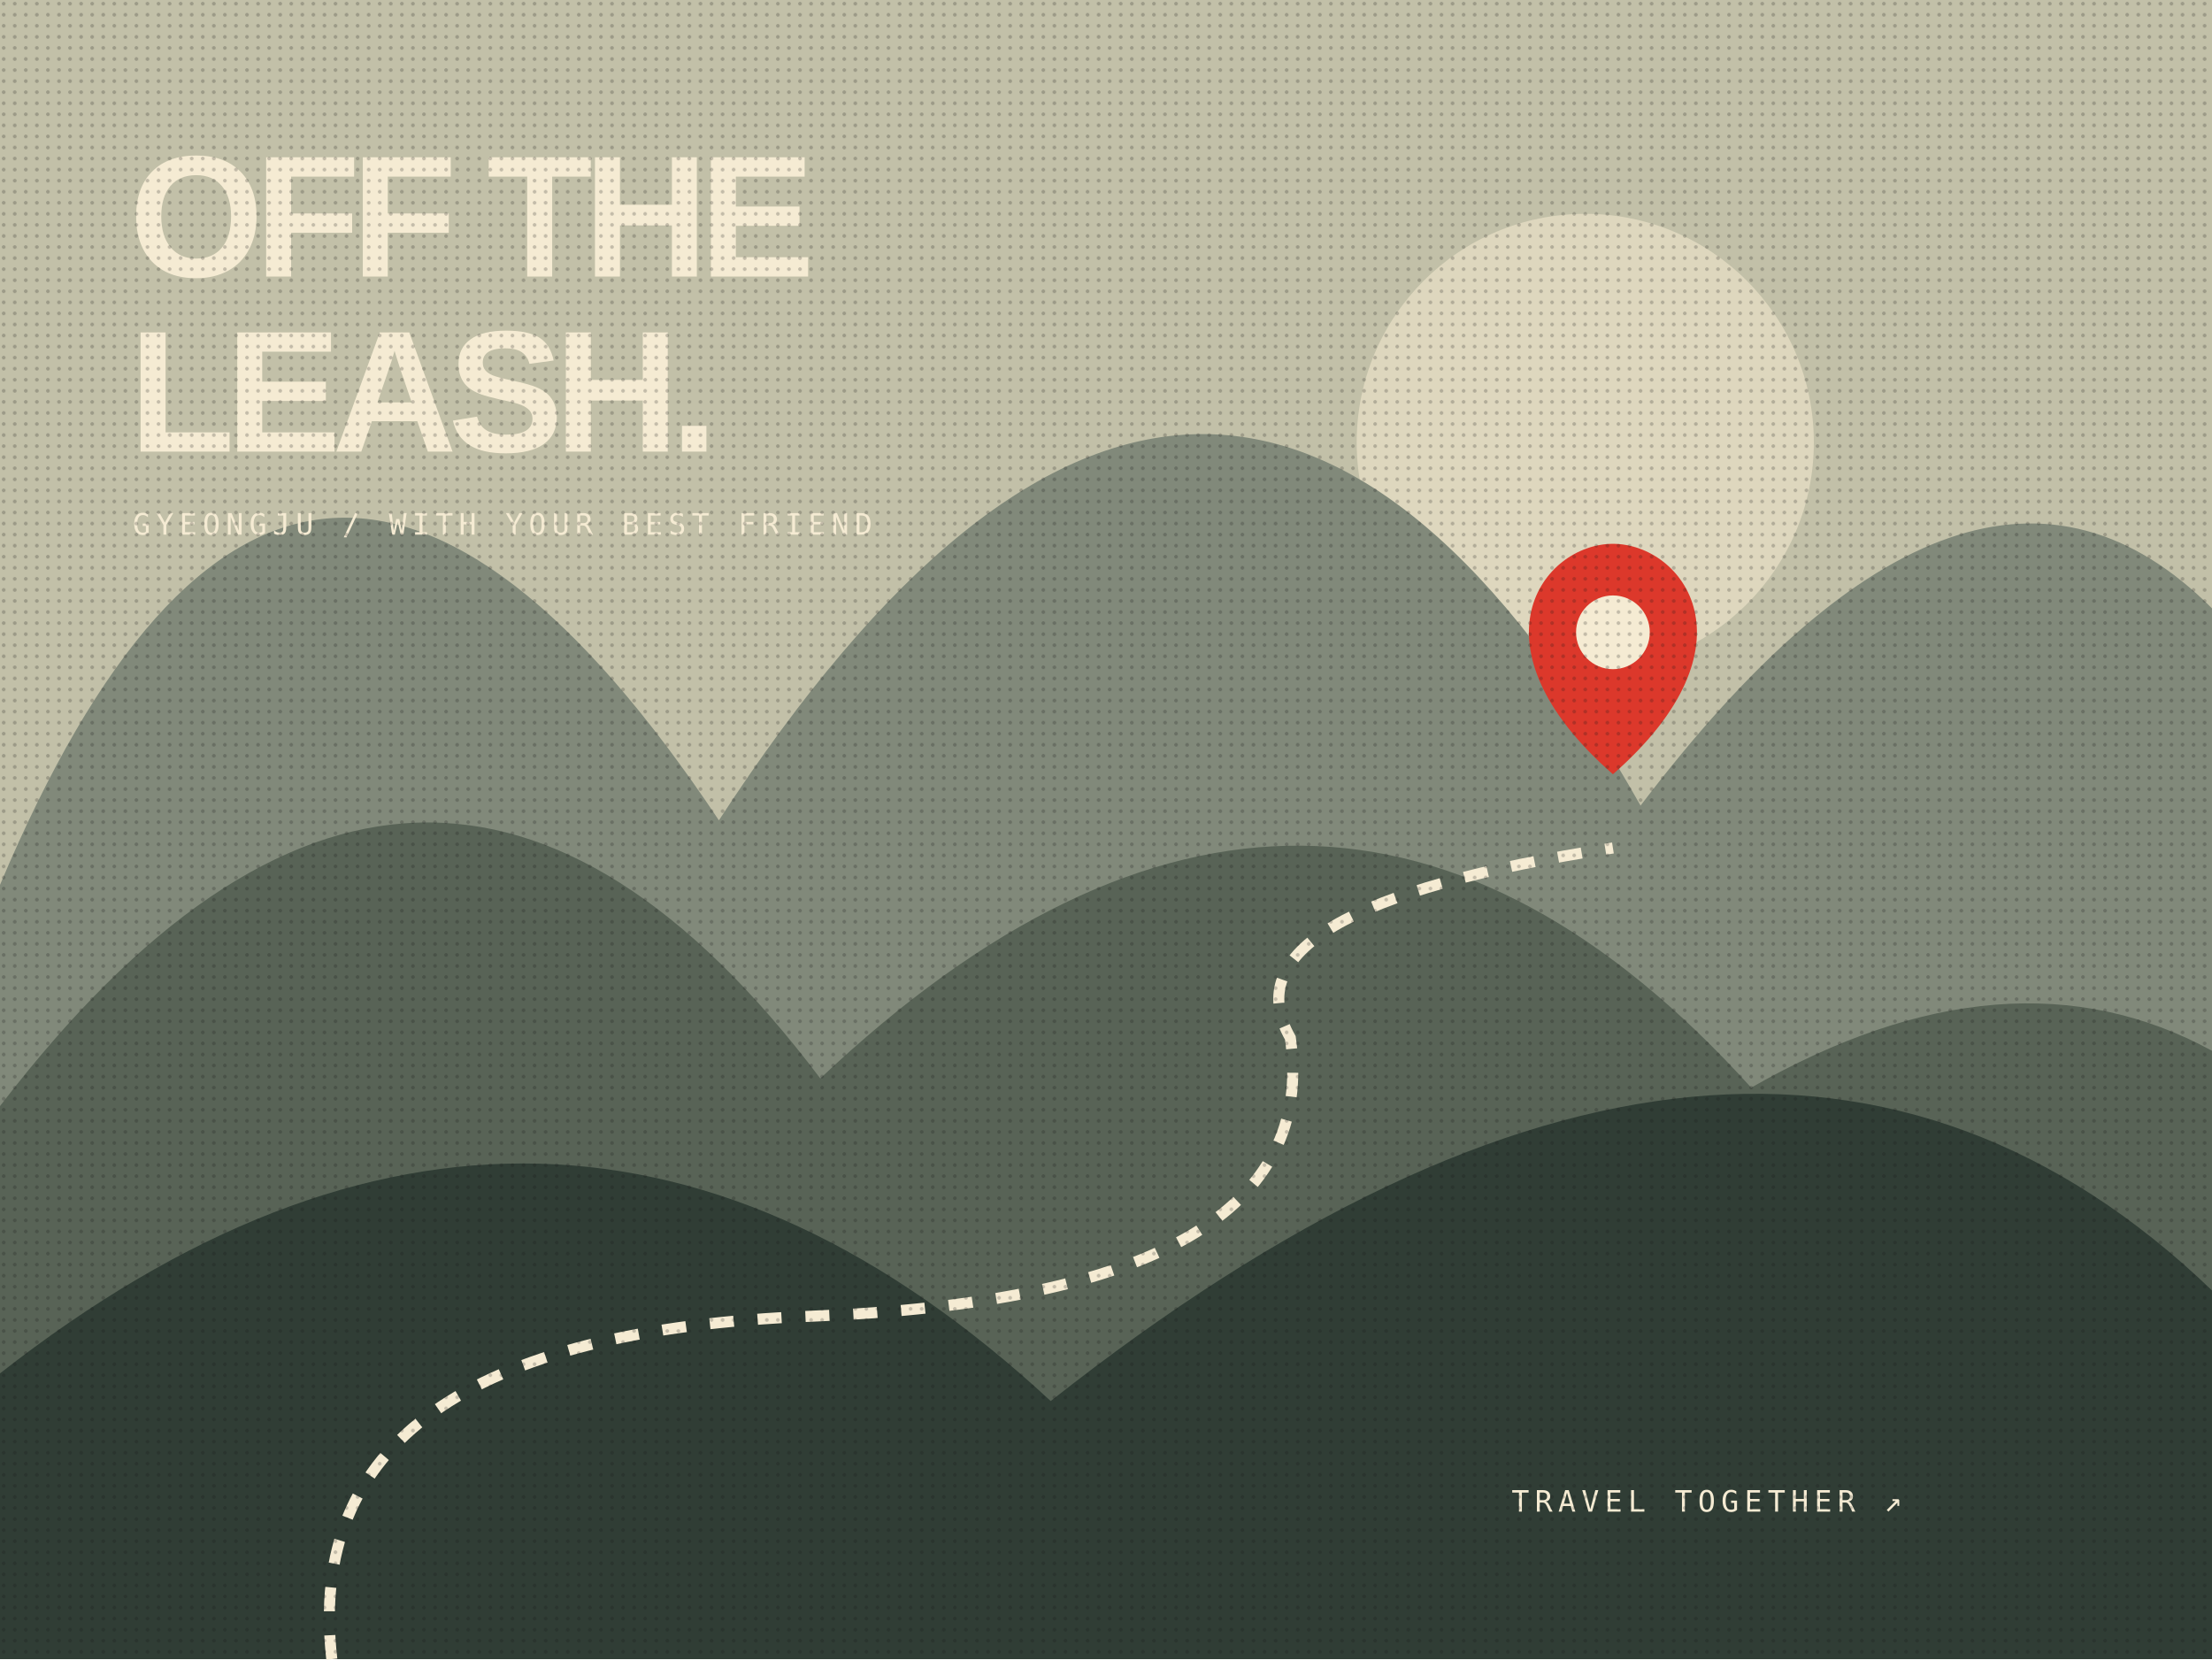
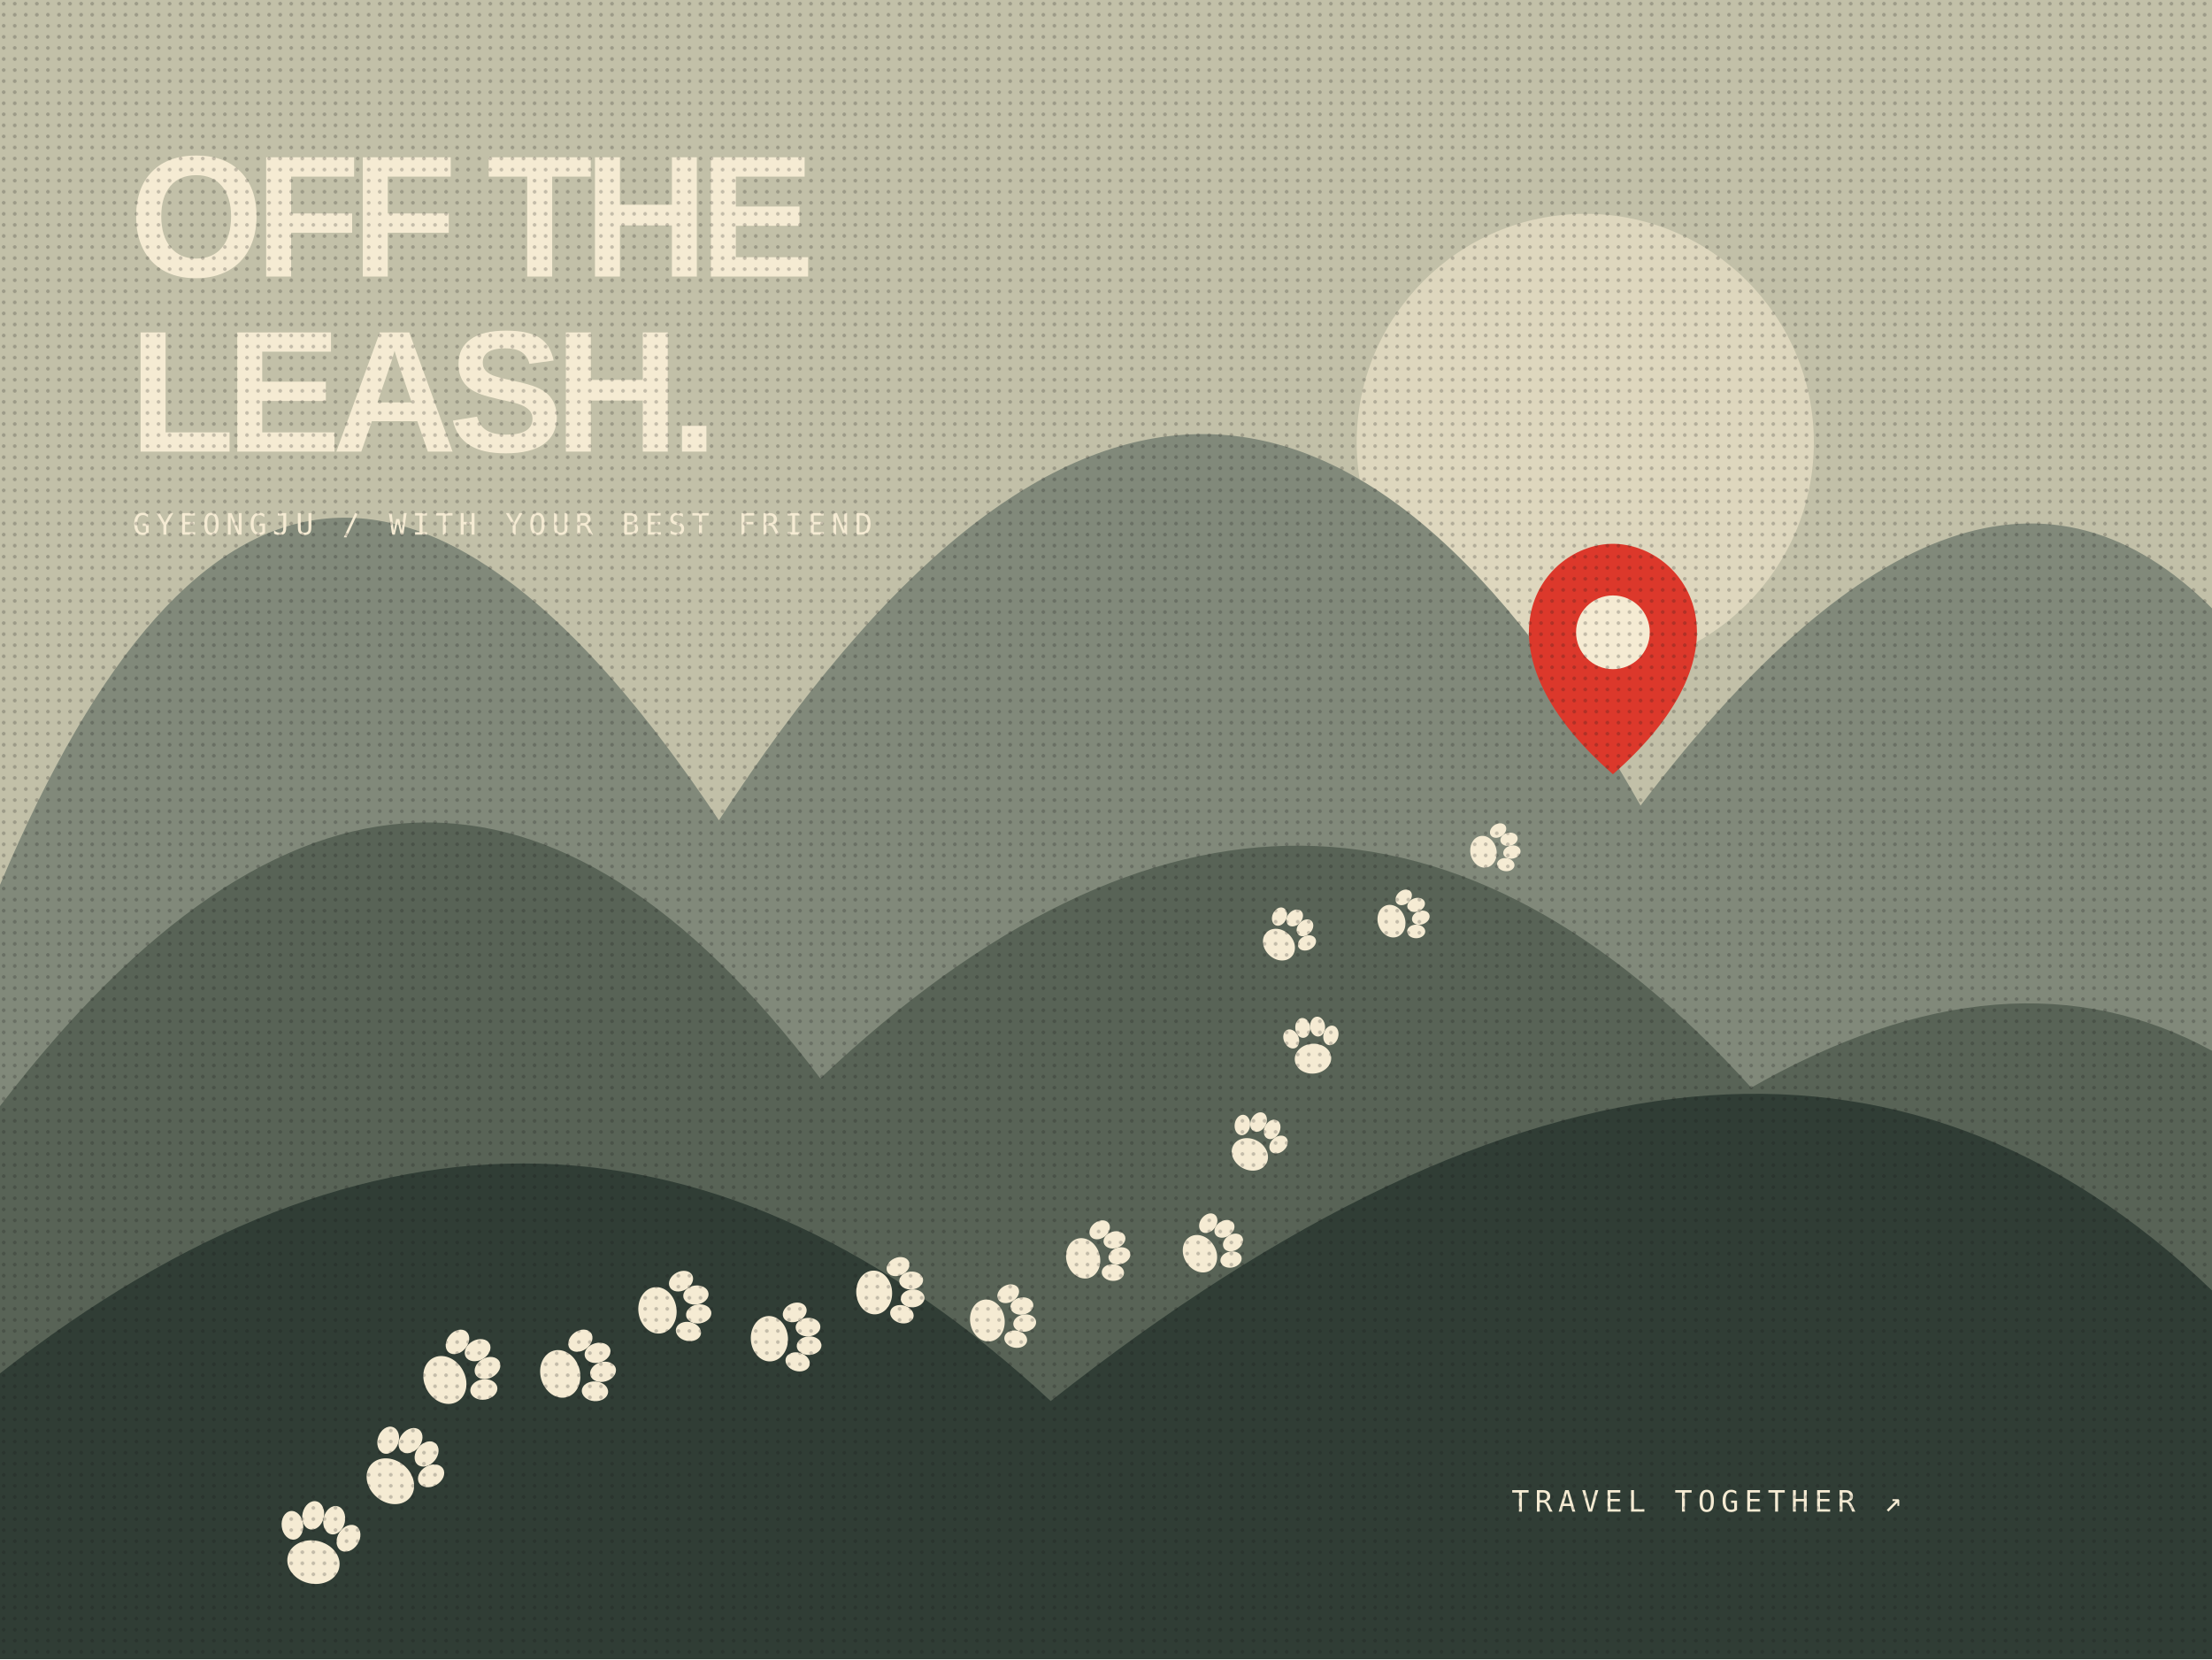
<svg xmlns="http://www.w3.org/2000/svg" viewBox="0 0 1200 900">
  <defs>
    <pattern id="grid" width="60" height="60" patternUnits="userSpaceOnUse">
      <path d="M60 0H0V60" fill="none" stroke="#f5ebd3" stroke-opacity=".13" />
    </pattern>
    <pattern id="dots" width="6" height="6" patternUnits="userSpaceOnUse">
      <circle cx="2" cy="2" r="1" fill="#171717" opacity=".22" />
    </pattern>
+     <symbol id="paw" overflow="visible">
+       <ellipse cx="0" cy="6" rx="11" ry="9" />
+       <ellipse cx="-12" cy="-7" rx="4.5" ry="6" transform="rotate(-20 -12 -7)" />
+       <ellipse cx="-4.5" cy="-13" rx="4.5" ry="6" />
+       <ellipse cx="4.5" cy="-13" rx="4.5" ry="6" />
+       <ellipse cx="12" cy="-7" rx="4.5" ry="6" transform="rotate(20 12 -7)" />
+     </symbol>
  </defs>
  <rect width="1200" height="900" fill="#c2c0a8" />
  <circle cx="860" cy="240" r="124" fill="#ded7be" />
  <path d="M0 480Q160 100 390 445Q660 30 890 437Q1070 200 1200 330V900H0Z" fill="#81897a" />
  <path d="M0 600Q230 300 445 585Q715 330 950 590Q1090 510 1200 570V900H0Z" fill="#586356" />
  <path d="M0 745Q300 510 570 760Q950 460 1200 700V900H0Z" fill="#303d35" />
-   <path d="M180 900Q160 725 440 714T700 563Q660 493 875 460" fill="none" stroke="#f5ebd3" stroke-width="6" stroke-dasharray="13 13" />
+   <g fill="#f5ebd3">
+     <use href="#paw" transform="translate(171.8 839.8) rotate(13.0) scale(1.30)" />
+     <use href="#paw" transform="translate(216.6 797.7) rotate(39.7) scale(1.26)" />
+     <use href="#paw" transform="translate(247.8 745.0) rotate(61.0) scale(1.23)" />
+     <use href="#paw" transform="translate(310.8 743.3) rotate(73.9) scale(1.19)" />
+     <use href="#paw" transform="translate(363.5 709.8) rotate(81.6) scale(1.15)" />
+     <use href="#paw" transform="translate(424.1 725.8) rotate(86.6) scale(1.12)" />
+     <use href="#paw" transform="translate(480.7 700.6) rotate(85.4) scale(1.08)" />
+     <use href="#paw" transform="translate(541.8 715.3) rotate(80.6) scale(1.04)" />
+     <use href="#paw" transform="translate(593.4 680.8) rotate(72.8) scale(1.01)" />
+     <use href="#paw" transform="translate(655.9 677.0) rotate(57.9) scale(0.97)" />
+     <use href="#paw" transform="translate(680.7 621.3) rotate(28.4) scale(0.93)" />
+     <use href="#paw" transform="translate(711.8 568.9) rotate(-5.1) scale(0.90)" />
+     <use href="#paw" transform="translate(697.4 508.7) rotate(43.8) scale(0.86)" />
+     <use href="#paw" transform="translate(759.5 498.0) rotate(69.9) scale(0.82)" />
+     <use href="#paw" transform="translate(809.4 461.0) rotate(77.3) scale(0.79)" />
+   </g>
  <g transform="translate(875 420)">
    <path d="M0 0C-80-70-38-125 0-125S80-70 0 0" fill="#dc382b" />
    <circle cy="-77" r="20" fill="#f5ebd3" />
  </g>
  <g fill="#f5ebd3" font-family="Arial" font-weight="900">
    <text x="70" y="150" font-size="94" letter-spacing="-5">OFF THE</text>
    <text x="70" y="245" font-size="94" letter-spacing="-5">LEASH.</text>
  </g>
  <g fill="#f5ebd3" font-family="monospace" font-size="16" letter-spacing="3">
    <text x="72" y="290">GYEONGJU / WITH YOUR BEST FRIEND</text>
    <text x="820" y="820">TRAVEL TOGETHER ↗</text>
  </g>
  <rect width="1200" height="900" fill="url(#dots)" />
</svg>
